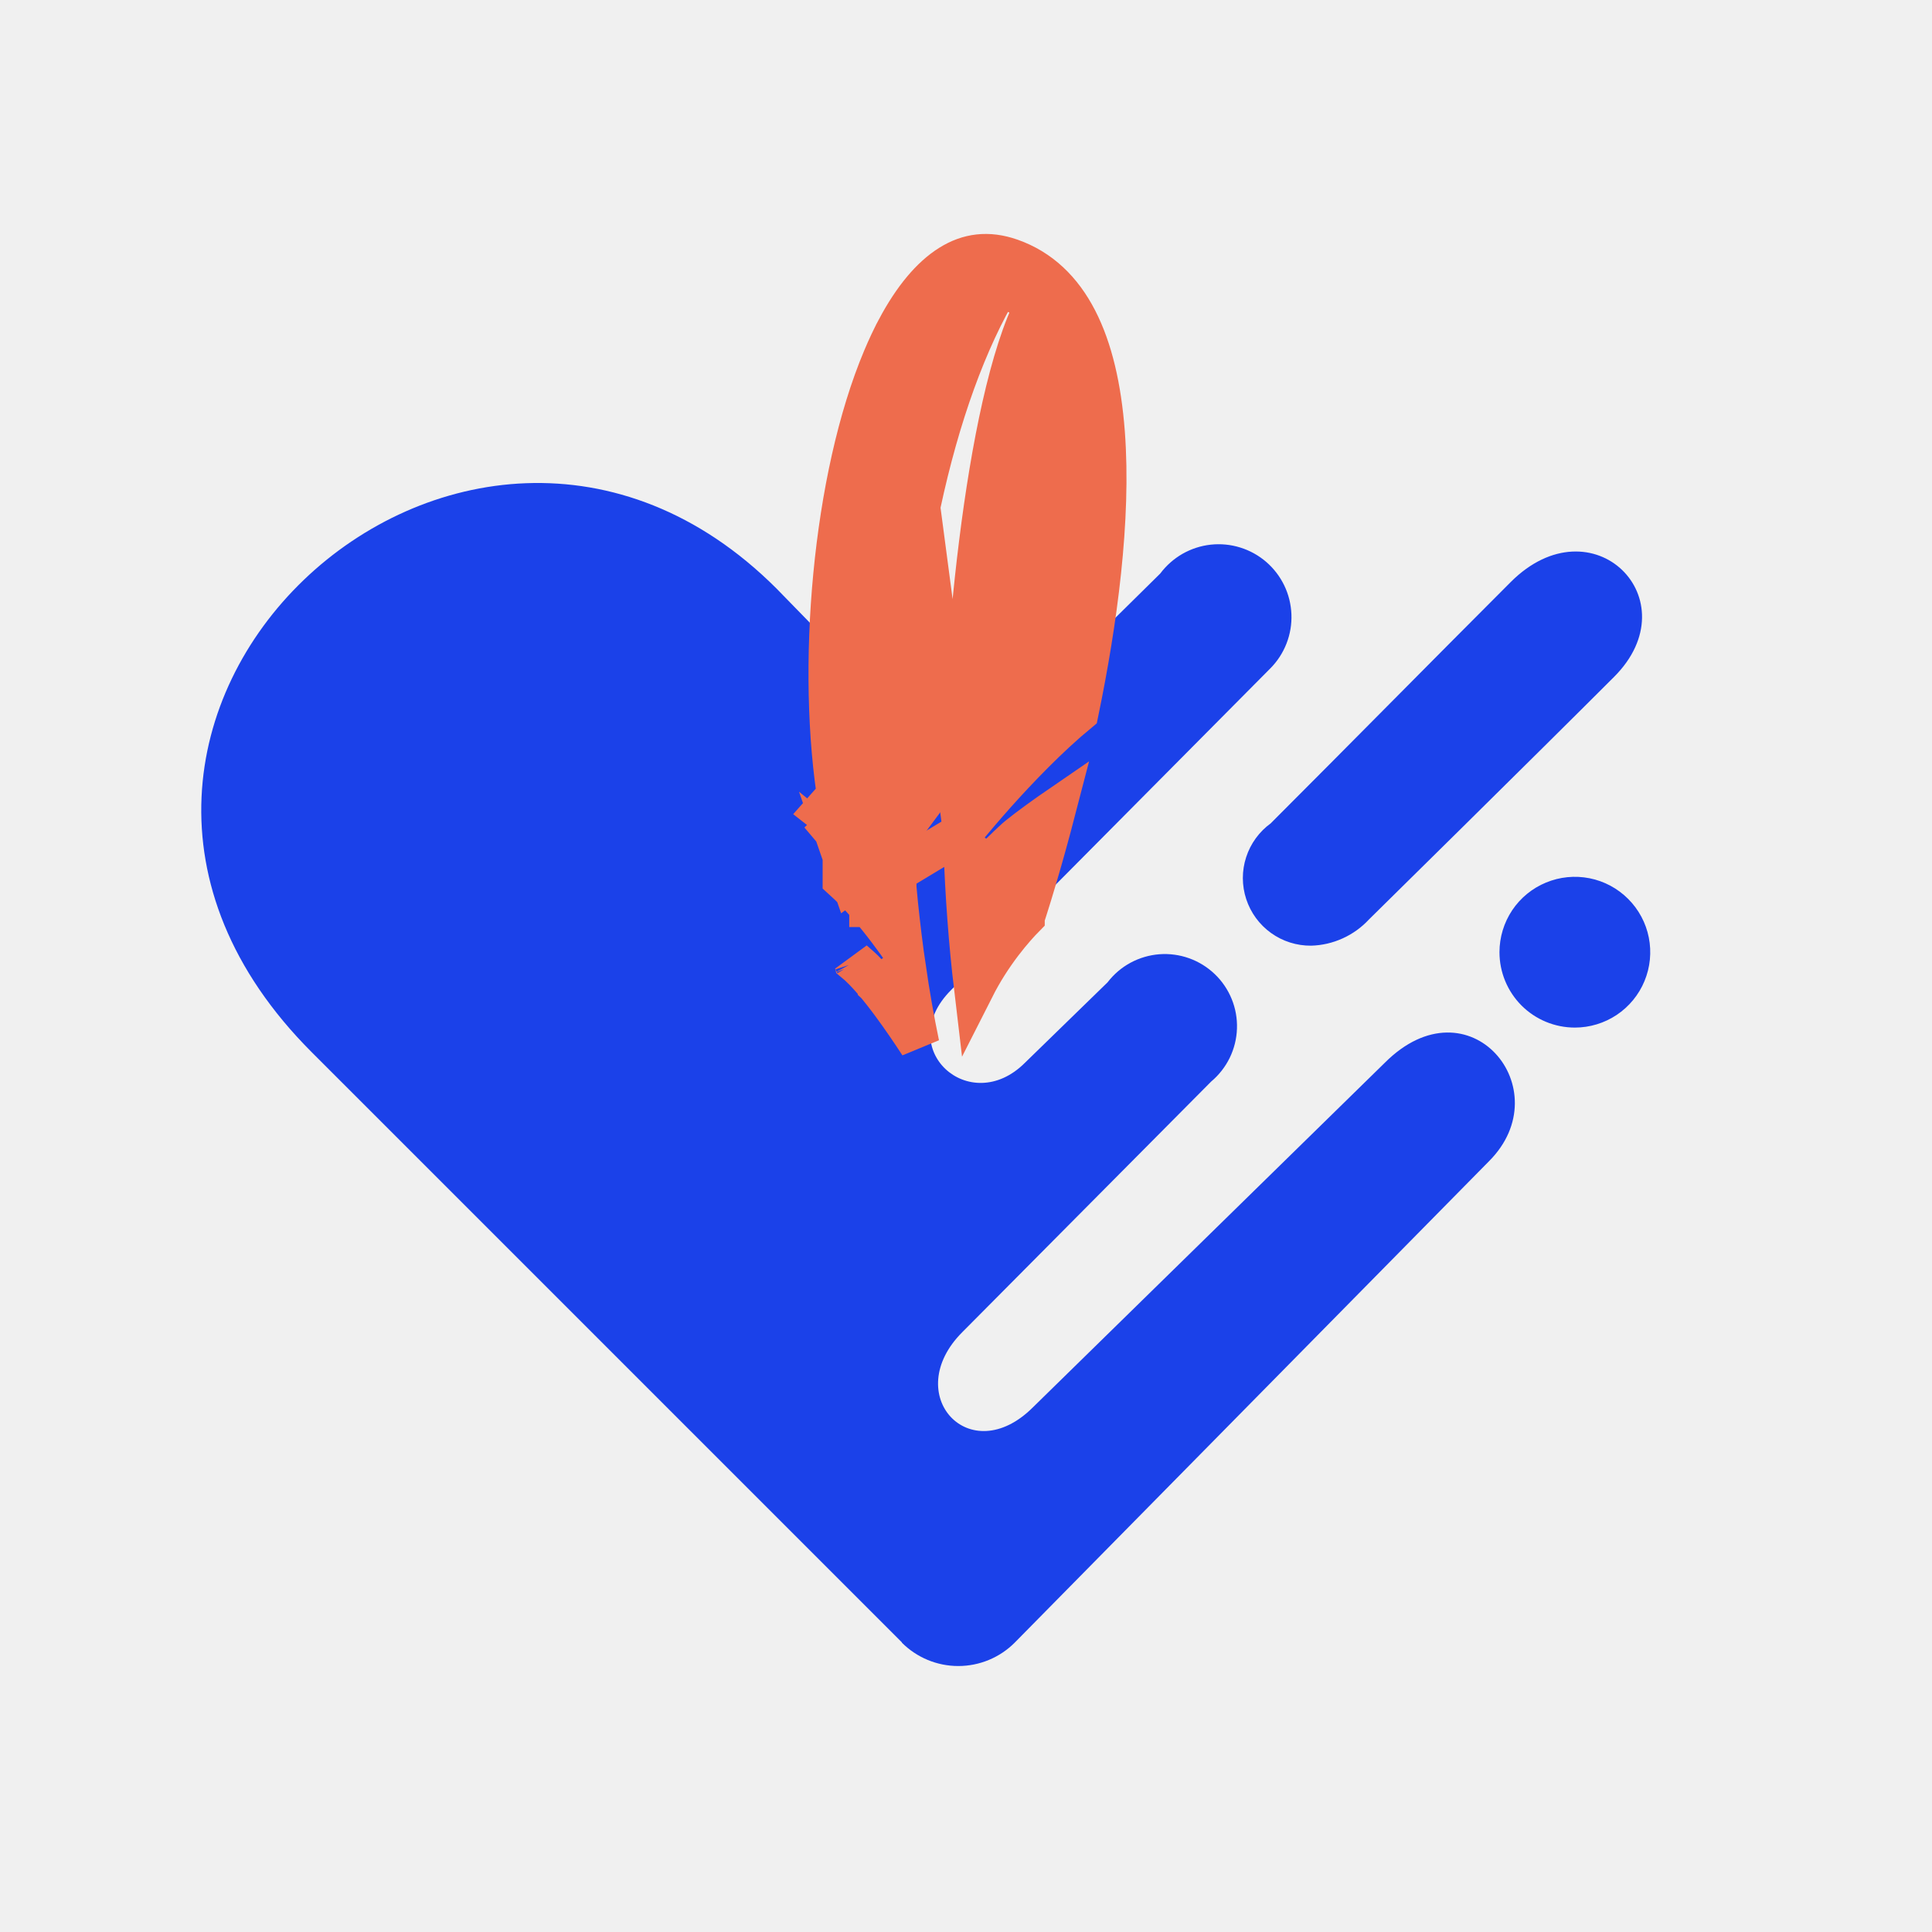
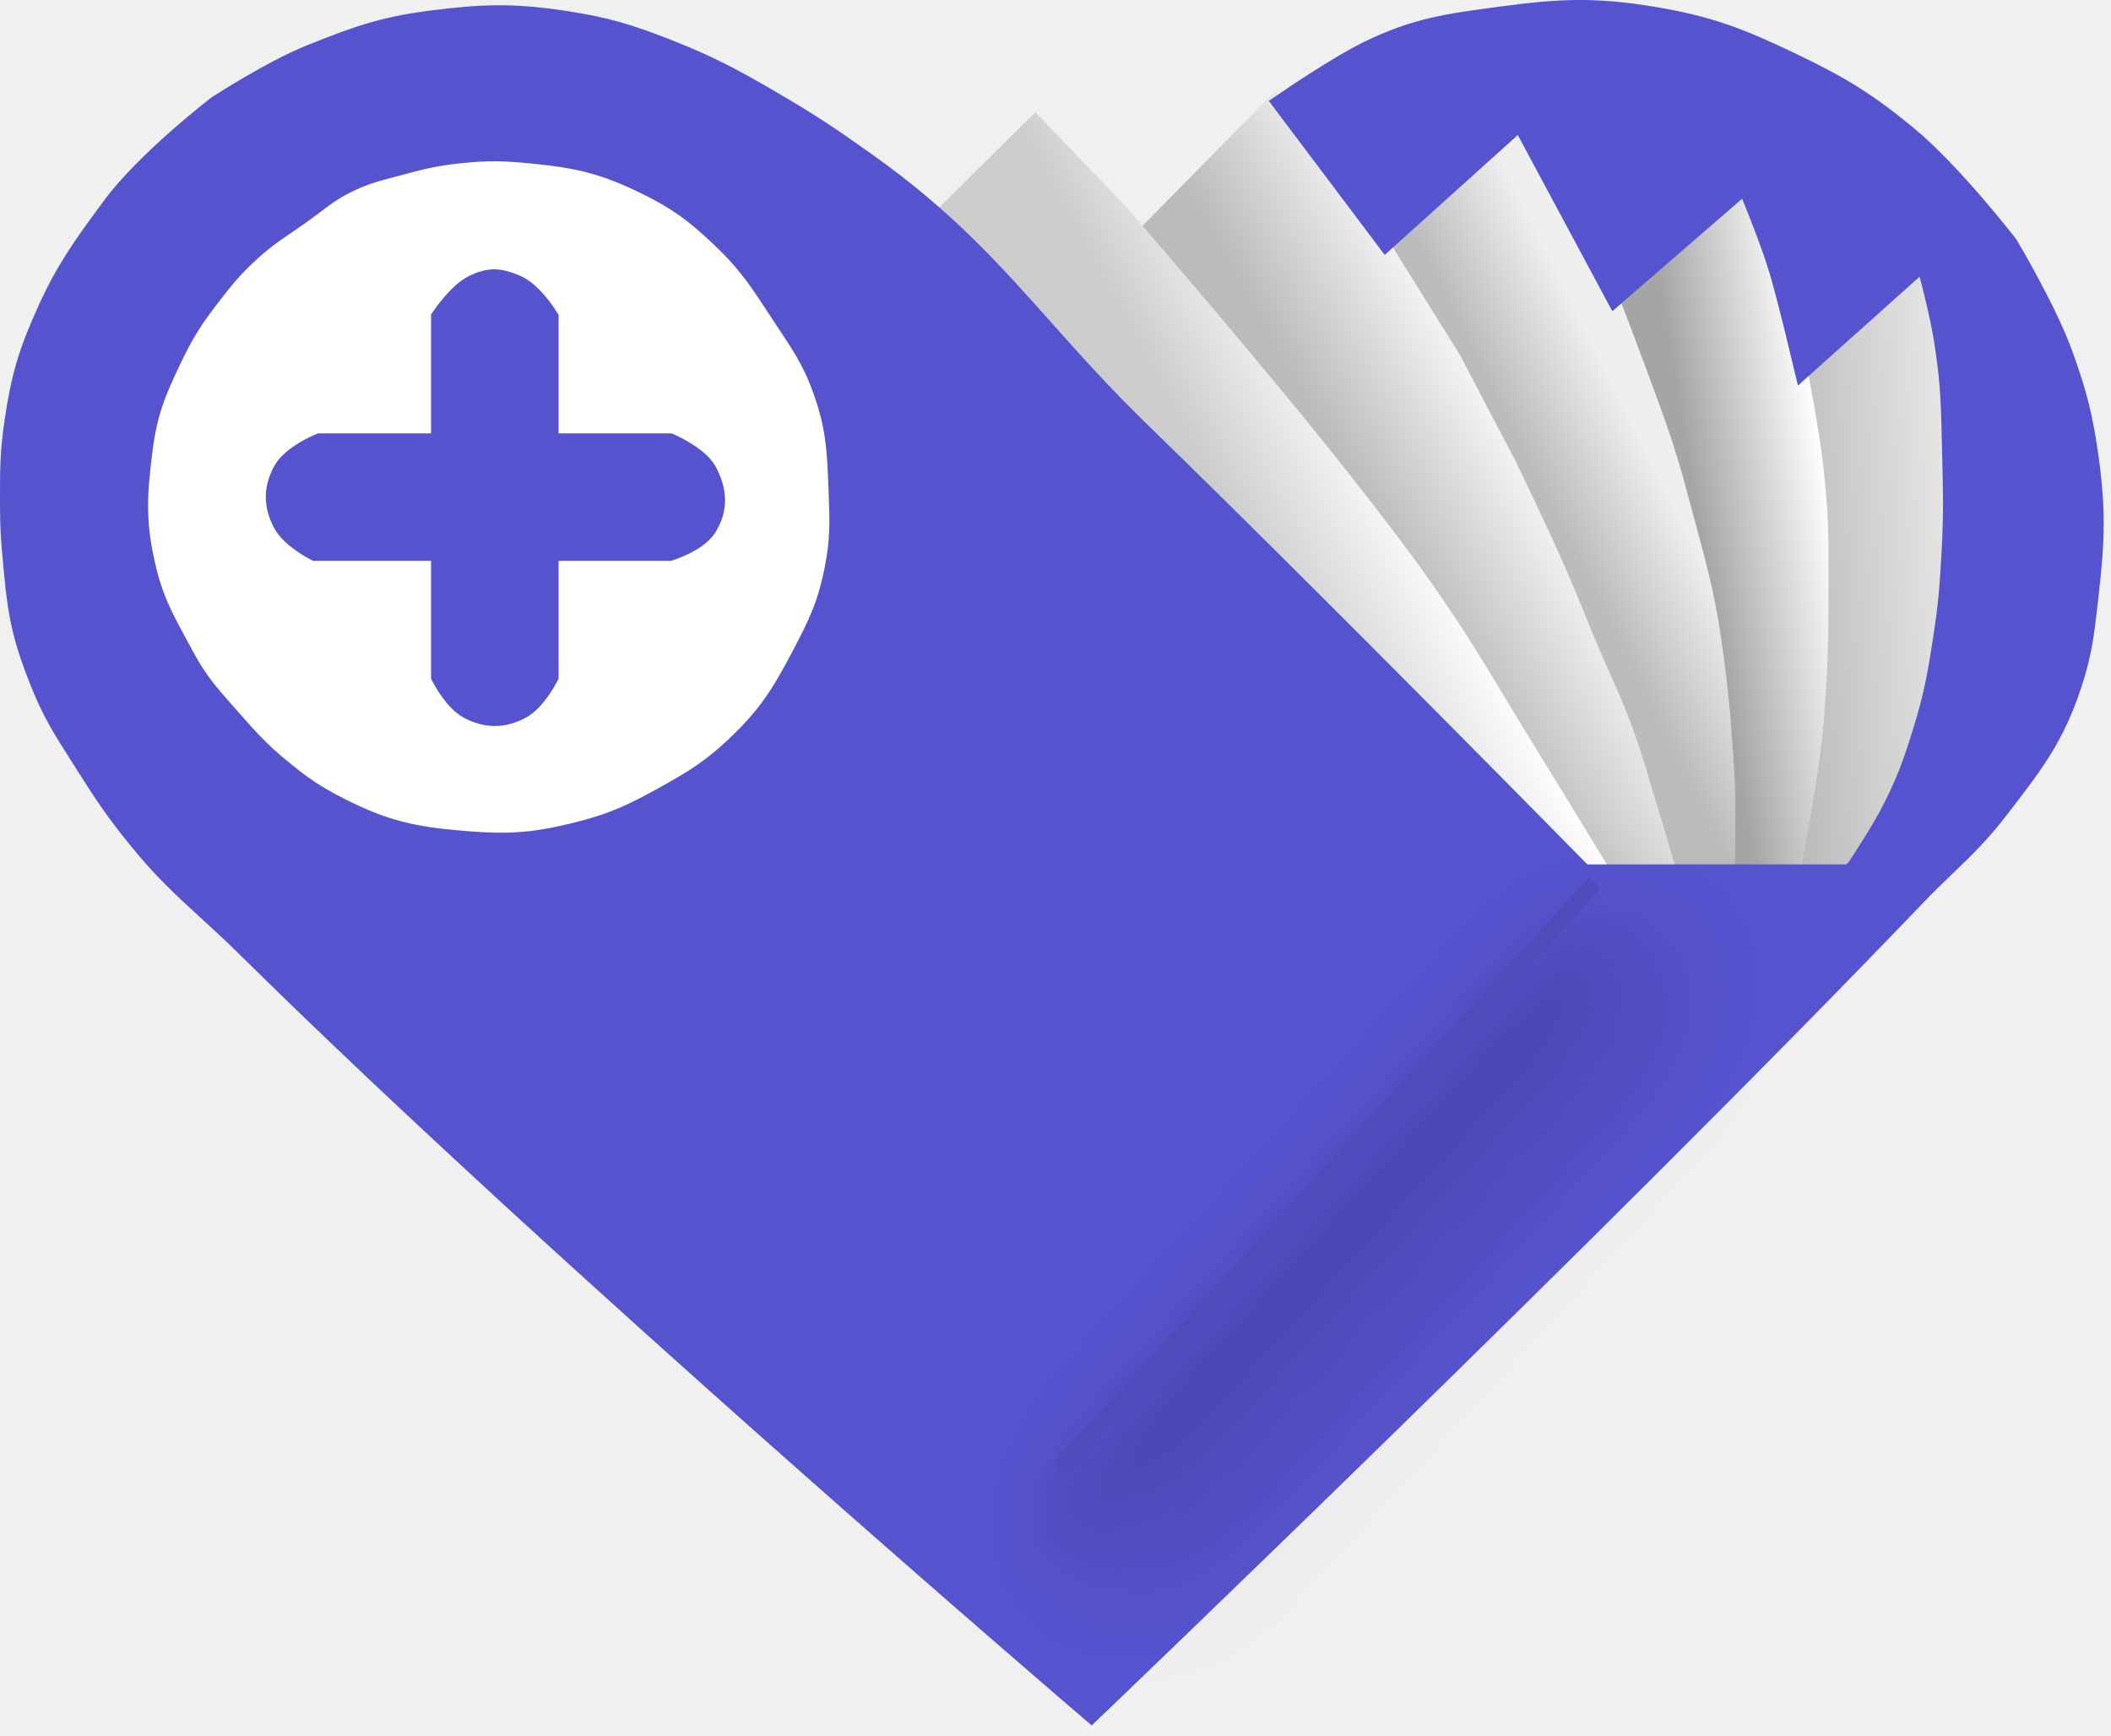
- <svg xmlns="http://www.w3.org/2000/svg" width="48" height="48" viewBox="0 0 48 48" fill="none">
-   <path d="M22.409 40.806L7.745 26.142C-0.438 17.96 11.545 6.88 19.292 14.622L22.134 17.537C22.321 17.809 22.572 18.032 22.865 18.186C23.157 18.34 23.483 18.42 23.814 18.42C24.144 18.42 24.47 18.34 24.763 18.186C25.055 18.032 25.306 17.809 25.494 17.537L28.826 14.249C28.975 14.05 29.163 13.884 29.378 13.76C29.594 13.637 29.832 13.559 30.079 13.532C30.326 13.505 30.576 13.529 30.813 13.603C31.05 13.676 31.27 13.798 31.458 13.96C31.646 14.122 31.799 14.322 31.907 14.545C32.015 14.769 32.075 15.013 32.085 15.261C32.095 15.509 32.053 15.756 31.963 15.988C31.873 16.219 31.736 16.43 31.561 16.606L23.629 24.598C22.181 26.046 24.092 27.776 25.464 26.405L27.517 24.406C27.67 24.206 27.864 24.04 28.085 23.92C28.307 23.8 28.552 23.728 28.803 23.708C29.054 23.689 29.307 23.723 29.544 23.808C29.782 23.893 29.998 24.027 30.18 24.201C30.362 24.375 30.506 24.586 30.601 24.82C30.696 25.053 30.741 25.304 30.732 25.556C30.724 25.808 30.662 26.055 30.552 26.282C30.441 26.508 30.284 26.709 30.091 26.871L23.909 33.096C22.364 34.641 24.091 36.538 25.666 34.961L34.404 26.405C36.496 24.312 38.779 27.065 36.993 28.851L25.21 40.811C24.839 41.183 24.334 41.392 23.808 41.392C23.282 41.392 22.778 41.183 22.406 40.811L22.409 40.806ZM37.254 23.657C37.254 23.287 37.364 22.924 37.569 22.616C37.775 22.308 38.068 22.068 38.41 21.927C38.752 21.785 39.129 21.748 39.492 21.82C39.856 21.892 40.189 22.071 40.451 22.333C40.713 22.595 40.892 22.928 40.964 23.292C41.036 23.655 40.999 24.032 40.857 24.374C40.716 24.716 40.475 25.009 40.167 25.215C39.859 25.42 39.497 25.53 39.127 25.53C38.63 25.53 38.154 25.333 37.802 24.982C37.451 24.63 37.254 24.154 37.254 23.657V23.657ZM31.576 20.45C33.484 18.542 35.505 16.49 37.532 14.462C39.559 12.434 42.024 14.895 40.101 16.817C38.179 18.74 34.014 22.841 34.014 22.841C33.829 23.041 33.607 23.201 33.36 23.313C33.112 23.426 32.845 23.488 32.574 23.495C32.217 23.498 31.869 23.388 31.579 23.18C31.289 22.972 31.073 22.677 30.962 22.338C30.851 21.999 30.85 21.634 30.961 21.295C31.071 20.956 31.287 20.66 31.576 20.452V20.45Z" fill="#1B41E9" />
-   <path d="M23.928 20.672C23.961 20.632 23.999 20.586 24.041 20.535C24.215 20.325 24.462 20.034 24.757 19.703C25.311 19.085 26.046 18.317 26.795 17.698C27.257 15.461 27.61 12.899 27.447 10.748C27.276 8.508 26.571 6.939 25.117 6.427C24.543 6.225 24.053 6.299 23.604 6.578C23.132 6.871 22.681 7.409 22.276 8.172L23.928 20.672ZM23.928 20.672C23.917 20.269 23.91 19.859 23.909 19.444M23.928 20.672L22.238 21.691M24.533 21.514L24.534 21.513L24.552 21.495C24.569 21.476 24.6 21.444 24.647 21.396C24.742 21.3 24.904 21.141 25.164 20.895L25.164 20.894C25.312 20.754 25.659 20.493 26.086 20.191C26.136 20.155 26.187 20.119 26.238 20.084C26.07 20.731 25.911 21.298 25.778 21.75C25.671 22.114 25.581 22.404 25.518 22.601C25.494 22.679 25.473 22.743 25.457 22.791C25.457 22.792 25.456 22.792 25.456 22.793C25.398 22.852 25.318 22.936 25.223 23.045C25.033 23.262 24.782 23.576 24.534 23.968C24.422 24.145 24.31 24.341 24.203 24.552C24.069 23.423 23.982 22.248 23.939 21.019L24.531 21.512C24.533 21.514 24.533 21.514 24.533 21.514ZM24.533 21.514L24.533 21.515L24.533 21.515L24.533 21.514L24.533 21.514ZM22.238 21.691C22.192 21.12 22.158 20.539 22.137 19.949L22.136 19.94L22.136 19.931C22.137 14.592 23.195 9.831 24.854 7.07L25.726 7.558C25.088 8.783 24.624 11.101 24.325 13.495C24.029 15.864 23.904 18.215 23.909 19.444M22.238 21.691C22.219 21.663 22.198 21.633 22.175 21.601M22.238 21.691L22.276 8.172C22.157 8.395 22.044 8.637 21.935 8.895C20.683 11.862 20.273 16.631 20.831 19.983M23.909 19.444L23.42 19.446L23.909 19.444ZM22.175 21.601C22.175 21.601 22.175 21.601 22.175 21.601L22.142 21.624M22.175 21.601C22.175 21.601 22.175 21.601 22.175 21.6L22.142 21.624M22.175 21.601C22.111 21.509 22.035 21.403 21.953 21.293L21.953 21.293C21.665 20.903 21.26 20.391 20.831 19.983M22.142 21.624C22.142 21.624 22.142 21.624 22.142 21.624M22.142 21.624C22.148 21.631 22.154 21.638 22.16 21.644M22.142 21.624L21.766 21.888M22.142 21.624C22.113 21.591 22.082 21.555 22.047 21.515L22.047 21.515L22.043 21.511C22.015 21.48 21.984 21.448 21.958 21.423L21.957 21.422C21.933 21.399 21.907 21.374 21.879 21.347C21.879 21.347 21.879 21.347 21.879 21.347C21.554 21.045 20.949 20.567 20.691 20.364L20.498 20.213M22.142 21.624L20.498 20.213M20.831 19.983C20.84 20.039 20.85 20.094 20.86 20.148L20.498 20.213M20.831 19.983C20.787 19.942 20.743 19.901 20.699 19.862L20.433 20.162L20.498 20.213M21.766 21.888C21.749 21.863 21.73 21.837 21.711 21.811C21.711 21.81 21.711 21.81 21.711 21.81C21.693 21.784 21.673 21.757 21.653 21.73C21.653 21.73 21.653 21.73 21.653 21.73C21.621 21.685 21.586 21.638 21.551 21.589C21.364 21.336 21.132 21.039 20.883 20.758C20.883 20.752 20.882 20.746 20.882 20.74L20.867 20.741C20.783 20.647 20.697 20.555 20.61 20.467C20.53 20.386 20.449 20.308 20.367 20.236L21.766 21.888ZM21.766 21.888C21.781 21.909 21.795 21.929 21.809 21.949L22.159 21.644C22.159 21.644 22.16 21.644 22.16 21.644M22.16 21.644C22.16 21.645 22.16 21.645 22.16 21.645L21.809 21.949L22.16 21.644ZM23.939 21.011C23.993 21.053 24.064 21.109 24.159 21.183L23.939 21.011C23.939 21.011 23.939 21.011 23.939 21.011ZM22.501 24.022C22.597 24.684 22.71 25.327 22.839 25.947C22.629 25.625 22.395 25.282 22.161 24.964C21.858 24.553 21.523 24.142 21.217 23.89C21.215 23.883 21.212 23.876 21.209 23.869C21.352 23.991 21.462 24.091 21.511 24.147C21.64 24.292 21.718 24.384 21.763 24.438C21.785 24.465 21.799 24.483 21.806 24.492L21.813 24.5L21.812 24.499L21.811 24.498L21.811 24.498L21.811 24.497L21.811 24.497C21.811 24.497 21.811 24.497 21.814 24.495L22.501 24.022ZM21.23 23.921C21.233 23.926 21.234 23.929 21.234 23.929C21.234 23.929 21.233 23.927 21.23 23.921ZM22.5 24.016L22.213 24.201C22.347 24.115 22.438 24.056 22.5 24.016C22.5 24.016 22.5 24.016 22.5 24.016ZM22.27 22.064C22.32 22.605 22.38 23.137 22.45 23.656C22.349 23.511 22.213 23.319 22.052 23.107C21.754 22.714 21.354 22.228 20.938 21.853C20.938 21.852 20.938 21.852 20.938 21.851C21.066 21.959 21.178 22.059 21.254 22.133C21.277 22.156 21.291 22.17 21.298 22.178C21.339 22.225 21.373 22.264 21.404 22.299L21.404 22.3C21.487 22.395 21.538 22.456 21.568 22.492C21.582 22.51 21.591 22.521 21.596 22.527L21.6 22.532L21.599 22.532L21.599 22.531L21.599 22.53L21.599 22.53L21.599 22.53C21.599 22.53 21.599 22.53 21.601 22.529L22.27 22.064ZM22.27 22.058L22 22.232L22.27 22.057C22.27 22.057 22.27 22.057 22.27 22.058ZM21.469 21.65C21.311 21.508 21.101 21.334 20.9 21.17L21.148 21.886L21.469 21.65ZM24.552 21.492C24.552 21.492 24.552 21.492 24.552 21.492L24.552 21.492Z" fill="#EE6C4D" stroke="#EE6C4D" />
+ <svg xmlns="http://www.w3.org/2000/svg" width="135" height="111" viewBox="0 0 135 111" fill="none">
+   <path d="M66.208 7.177L58.805 14.52L100.755 56.129H103.223L102.949 55.585C102.949 55.585 100.121 50.935 98.287 47.97C95.849 44.026 94.612 41.729 91.981 37.908C88.793 33.276 83.207 26.486 83.207 26.486C83.207 26.486 80.047 22.661 77.998 20.231C76.083 17.96 73.062 14.445 73.062 14.445L71.966 13.16L66.208 7.177Z" fill="url(#paint0_linear_229_731)" />
+   <path d="M77.998 20.231C80.047 22.661 83.207 26.486 83.207 26.486C83.207 26.486 88.793 33.276 91.981 37.908C94.612 41.729 95.849 44.026 98.287 47.97C100.121 50.935 102.949 55.585 102.949 55.585L103.223 56.129H103.497H107.336C107.336 56.129 106.517 53.306 105.965 51.505C105.344 49.481 105.054 48.325 104.319 46.338C103.56 44.282 102.974 43.193 102.126 41.171C101.37 39.368 100.986 38.341 100.207 36.548C98.993 33.755 96.916 29.477 96.916 29.477L93.352 22.678C93.352 22.678 91.17 19.203 89.788 16.967C89.329 16.224 88.615 15.063 88.615 15.063C88.615 15.063 87.541 13.209 86.772 12.072C84.991 9.442 81.562 5.817 81.562 5.817L73.062 14.445C73.062 14.445 76.083 17.96 77.998 20.231Z" fill="url(#paint1_linear_229_731)" />
+   <path d="M89.788 16.967C91.17 19.203 93.352 22.678 93.352 22.678L96.916 29.477C96.916 29.477 98.993 33.755 100.207 36.548C100.986 38.341 101.37 39.368 102.126 41.171C102.974 43.193 103.56 44.282 104.319 46.338C105.054 48.325 105.344 49.481 105.965 51.505C106.517 53.306 107.336 56.129 107.336 56.129H110.9C110.9 56.129 111.06 51.98 110.9 49.33C110.706 46.121 110.54 44.081 110.077 40.899C109.582 37.495 109.042 35.795 108.158 32.468C107.494 29.968 107.118 28.648 106.239 26.214C105.199 23.335 103.497 18.871 103.497 18.871L103.362 18.599L101.303 14.445L99.384 10.712L97.191 6.905L88.615 15.063C88.615 15.063 89.329 16.224 89.788 16.967Z" fill="url(#paint2_linear_229_731)" />
+   <path d="M110.9 49.33C111.06 51.98 110.9 56.129 110.9 56.129H115.013C115.013 56.129 116.338 49.868 116.658 45.794C116.974 41.771 116.932 39.496 116.932 35.46C116.932 33.442 116.857 32.304 116.658 30.293C116.392 27.617 115.561 23.494 115.561 23.494L115.468 23.05C115.468 23.05 114.838 19.307 114.19 16.967C113.5 14.473 111.997 10.712 111.997 10.712L103.362 18.599L103.497 18.871C103.497 18.871 105.199 23.335 106.239 26.214C107.118 28.648 107.494 29.968 108.158 32.468C109.042 35.795 109.582 37.495 110.077 40.899C110.54 44.081 110.706 46.121 110.9 49.33Z" fill="url(#paint3_linear_229_731)" />
+   <path d="M116.658 45.794C116.338 49.868 115.013 56.129 115.013 56.129H119.4C119.4 56.129 121.225 52.883 122.142 50.69C123.217 48.114 123.697 46.606 124.335 43.891C125.022 40.965 125.166 39.268 125.432 36.276C125.677 33.523 125.71 31.968 125.706 29.205C125.702 26.548 125.765 25.043 125.432 22.406C125.063 19.492 123.787 15.063 123.787 15.063H123.625L115.561 22.95L115.468 23.05L115.561 23.494C115.561 23.494 116.392 27.617 116.658 30.293C116.857 32.304 116.932 33.442 116.932 35.46C116.932 39.496 116.974 41.771 116.658 45.794Z" fill="url(#paint4_linear_229_731)" />
+   <path d="M28.566 20.42V28.716H20.537C20.537 28.716 18.886 29.398 18.396 30.321C17.858 31.337 17.874 32.241 18.396 33.265C18.834 34.123 20.27 34.871 20.27 34.871H28.03H28.566V43.167C28.566 43.167 29.313 44.602 30.171 45.04C31.195 45.562 32.091 45.562 33.115 45.04C33.973 44.602 34.721 43.167 34.721 43.167V34.871H42.749C42.749 34.871 44.356 34.362 44.89 33.533C45.569 32.478 45.482 31.427 44.89 30.321C44.435 29.472 42.749 28.716 42.749 28.716L34.721 28.716V20.42C34.721 20.42 33.802 18.944 32.847 18.546C31.883 18.144 31.38 18.092 30.439 18.546C29.571 18.965 28.566 20.42 28.566 20.42Z" fill="#5653CF" />
+   <path fill-rule="evenodd" clip-rule="evenodd" d="M72.722 27.913C83.959 38.83 101.089 56.28 101.089 56.28H118.484L119.019 55.745C119.019 55.745 120.616 53.369 121.428 51.73C122.324 49.922 122.704 48.842 123.301 46.913C124.028 44.564 124.268 43.19 124.639 40.758C124.971 38.579 125.057 37.34 125.174 35.138C125.298 32.816 125.26 31.33 125.208 29.3C125.197 28.867 125.185 28.409 125.174 27.913C125.119 25.403 125.054 24.018 124.639 21.49C124.274 19.264 123.301 15.87 123.301 15.87L115.564 22.793C115.564 22.793 114.818 19.652 114.251 17.629C113.507 14.972 111.794 11.053 111.794 11.053L103.399 18.329L97.342 7.039L88.695 14.828L82.569 6.689C82.569 6.689 85.803 4.48 87.708 3.56C90.652 2.138 92.598 1.877 95.778 1.449L96.004 1.419C99.733 0.917 101.926 0.806 105.638 1.419C109.225 2.011 111.192 2.791 114.47 4.363C117.477 5.804 119.117 6.798 121.695 8.912C124.555 11.257 128.118 15.87 128.118 15.87C128.118 15.87 130.568 19.97 131.597 22.828C132.473 25.261 132.842 26.691 133.203 29.251C133.684 32.666 133.596 34.656 133.203 38.082C133.185 38.235 133.168 38.383 133.152 38.528C132.93 40.482 132.788 41.728 132.132 43.702C131.059 46.933 129.801 48.572 127.779 51.208C127.714 51.292 127.649 51.377 127.583 51.463C126.373 53.041 125.349 54.026 124.195 55.134C123.591 55.715 122.951 56.33 122.231 57.083C102.295 77.897 69.778 109 69.778 109C69.778 109 36.144 80.213 15.988 60.294C15.071 59.389 14.258 58.645 13.49 57.944C11.969 56.553 10.629 55.328 9.03 53.336C7.668 51.64 6.976 50.628 5.818 48.787C5.641 48.504 5.472 48.24 5.312 47.987C4.324 46.434 3.63 45.342 2.875 43.434C1.885 40.936 1.511 39.42 1.269 36.744C1.246 36.487 1.223 36.247 1.202 36.019C1.085 34.77 1.001 33.876 1.001 32.462C1.001 32.261 1.001 32.069 1.001 31.883C0.998 30.134 0.996 28.979 1.269 27.11C1.704 24.133 2.162 22.623 3.41 19.884C4.552 17.378 5.659 15.868 7.252 13.696C7.309 13.619 7.366 13.541 7.424 13.462C9.565 10.541 14.114 7.039 14.114 7.039C14.114 7.039 17.571 4.802 20.002 3.828C22.802 2.705 24.504 2.074 27.495 1.687C30.812 1.257 32.752 1.184 36.059 1.687C38.741 2.094 40.226 2.561 42.749 3.56C45.27 4.558 46.83 5.405 49.172 6.771C51.651 8.217 52.992 9.117 55.327 10.786C60.268 14.316 63.197 17.601 66.439 21.238C68.287 23.312 70.238 25.5 72.722 27.913ZM33.918 9.447C32.149 9.277 31.135 9.263 29.368 9.447C27.778 9.613 26.897 9.831 25.354 10.25C24.078 10.597 23.335 10.75 22.143 11.321C20.783 11.971 20.162 12.592 18.931 13.462C17.651 14.366 16.871 14.806 15.72 15.87C14.688 16.825 14.174 17.436 13.312 18.546C12.102 20.104 11.486 21.049 10.635 22.828C9.595 25.005 9.067 26.322 8.762 28.716C8.377 31.738 8.291 33.599 9.028 36.593C9.58 38.832 10.348 40.056 11.438 42.096C12.424 43.94 13.266 44.811 14.65 46.378C15.726 47.597 16.344 48.282 17.593 49.322C19.042 50.527 19.926 51.148 21.608 51.998C24.503 53.462 26.402 53.874 29.636 54.139C32.456 54.37 34.114 54.28 36.862 53.604C39.274 53.01 40.58 52.406 42.749 51.195C44.648 50.136 45.717 49.476 47.298 47.984C49.366 46.033 50.258 44.613 51.58 42.096C52.673 40.017 53.266 38.78 53.721 36.477C54.107 34.526 54.064 33.379 53.989 31.392C53.888 28.748 53.828 27.186 52.918 24.701C52.178 22.681 51.422 21.684 50.242 19.884C48.936 17.891 48.214 16.718 46.496 15.067C44.656 13.3 43.447 12.417 41.143 11.321C38.511 10.068 36.819 9.727 33.918 9.447ZM28.566 20.42V28.716H20.537C20.537 28.716 18.886 29.398 18.396 30.321C17.858 31.337 17.874 32.241 18.396 33.265C18.834 34.123 20.27 34.871 20.27 34.871H28.03H28.566V43.167C28.566 43.167 29.313 44.602 30.171 45.04C31.195 45.562 32.091 45.562 33.115 45.04C33.973 44.602 34.721 43.167 34.721 43.167V34.871H42.749C42.749 34.871 44.356 34.362 44.89 33.533C45.569 32.478 45.482 31.427 44.89 30.321C44.435 29.472 42.749 28.716 42.749 28.716L34.721 28.716V20.42C34.721 20.42 33.802 18.944 32.847 18.546C31.883 18.144 31.38 18.092 30.439 18.546C29.571 18.965 28.566 20.42 28.566 20.42Z" fill="#5653CF" />
+   <path fill-rule="evenodd" clip-rule="evenodd" d="M29.368 9.447C31.135 9.263 32.149 9.277 33.918 9.447C36.819 9.727 38.511 10.068 41.143 11.321C43.447 12.417 44.656 13.3 46.496 15.067C48.214 16.718 48.936 17.891 50.242 19.884C51.422 21.684 52.178 22.681 52.918 24.701C53.828 27.186 53.888 28.748 53.989 31.392C54.064 33.379 54.107 34.526 53.721 36.477C53.266 38.78 52.673 40.017 51.58 42.096C50.258 44.613 49.366 46.033 47.298 47.984C45.717 49.476 44.648 50.136 42.749 51.195C40.58 52.406 39.274 53.01 36.862 53.604C34.114 54.28 32.456 54.37 29.636 54.139C26.402 53.874 24.503 53.462 21.608 51.998C19.926 51.148 19.042 50.527 17.593 49.322C16.344 48.282 15.726 47.597 14.65 46.378C13.266 44.811 12.424 43.94 11.438 42.096C10.348 40.056 9.58 38.832 9.028 36.593C8.291 33.599 8.377 31.738 8.762 28.716C9.067 26.322 9.595 25.005 10.635 22.828C11.486 21.049 12.102 20.104 13.312 18.546C14.174 17.436 14.688 16.825 15.72 15.87C16.871 14.806 17.651 14.366 18.931 13.462C20.162 12.592 20.783 11.971 22.143 11.321C23.335 10.75 24.078 10.597 25.354 10.25C26.897 9.831 27.778 9.613 29.368 9.447ZM28.566 28.716V20.42C28.566 20.42 29.571 18.965 30.439 18.546C31.38 18.092 31.883 18.144 32.847 18.546C33.802 18.944 34.721 20.42 34.721 20.42V28.716L42.749 28.716C42.749 28.716 44.435 29.472 44.89 30.321C45.482 31.427 45.569 32.478 44.89 33.533C44.356 34.362 42.749 34.871 42.749 34.871H34.721V43.167C34.721 43.167 33.973 44.602 33.115 45.04C32.091 45.562 31.195 45.562 30.171 45.04C29.313 44.602 28.566 43.167 28.566 43.167V34.871H28.03H20.27C20.27 34.871 18.834 34.123 18.396 33.265C17.874 32.241 17.858 31.337 18.396 30.321C18.886 29.398 20.537 28.716 20.537 28.716H28.566Z" fill="white" />
+   <path d="M96.004 1.419C99.733 0.917 101.926 0.806 105.638 1.419C109.225 2.011 111.192 2.791 114.47 4.363C117.477 5.804 119.117 6.798 121.695 8.912C124.555 11.257 128.118 15.87 128.118 15.87C128.118 15.87 130.568 19.97 131.597 22.828C132.473 25.261 132.842 26.691 133.203 29.251C133.684 32.666 133.596 34.656 133.203 38.082C133.185 38.235 133.168 38.383 133.152 38.528C132.93 40.482 132.788 41.728 132.132 43.702C131.059 46.933 129.801 48.572 127.779 51.208C127.714 51.292 127.649 51.377 127.583 51.463C126.373 53.041 125.349 54.026 124.195 55.134C123.591 55.715 122.951 56.33 122.231 57.083C102.295 77.897 69.778 109 69.778 109C69.778 109 36.144 80.213 15.988 60.294C15.071 59.389 14.258 58.645 13.49 57.944C11.969 56.553 10.629 55.328 9.03 53.336C7.668 51.64 6.976 50.628 5.818 48.787C5.641 48.504 5.472 48.24 5.312 47.987C4.324 46.434 3.63 45.342 2.875 43.434C1.885 40.936 1.511 39.42 1.269 36.744C1.246 36.487 1.223 36.247 1.202 36.019C1.085 34.77 1.001 33.876 1.001 32.462C1.001 32.261 1.001 32.069 1.001 31.883C0.998 30.134 0.996 28.979 1.269 27.11C1.704 24.133 2.162 22.623 3.41 19.884C4.552 17.378 5.659 15.868 7.252 13.696C7.309 13.619 7.366 13.541 7.424 13.462C9.565 10.541 14.114 7.039 14.114 7.039C14.114 7.039 17.571 4.802 20.002 3.828C22.802 2.705 24.504 2.074 27.495 1.687C30.812 1.257 32.752 1.184 36.059 1.687C38.741 2.094 40.226 2.561 42.749 3.56C45.27 4.558 46.83 5.405 49.172 6.771C51.651 8.217 52.992 9.117 55.327 10.786C60.268 14.316 63.197 17.601 66.439 21.238C68.287 23.312 70.238 25.5 72.722 27.913C83.959 38.83 101.089 56.28 101.089 56.28H118.484L119.019 55.745C119.019 55.745 120.616 53.369 121.428 51.73C122.324 49.922 122.704 48.842 123.301 46.913C124.028 44.564 124.268 43.19 124.639 40.758C124.971 38.579 125.057 37.34 125.174 35.138C125.298 32.816 125.26 31.33 125.208 29.3C125.197 28.867 125.185 28.409 125.174 27.913C125.119 25.403 125.054 24.018 124.639 21.49C124.274 19.264 123.301 15.87 123.301 15.87L115.564 22.793C115.564 22.793 114.818 19.652 114.251 17.629C113.507 14.972 111.794 11.053 111.794 11.053L103.399 18.329L97.342 7.039L88.695 14.828L82.569 6.689C82.569 6.689 85.803 4.48 87.708 3.56C90.652 2.138 92.598 1.877 95.778 1.449M96.004 1.419L95.778 1.449M96.004 1.419C95.928 1.429 95.853 1.439 95.778 1.449M29.368 9.447C31.135 9.263 32.149 9.277 33.918 9.447C36.819 9.727 38.511 10.068 41.143 11.321C43.447 12.417 44.656 13.3 46.496 15.067C48.214 16.718 48.936 17.891 50.242 19.884C51.422 21.684 52.178 22.681 52.918 24.701C53.828 27.186 53.888 28.748 53.989 31.392C54.064 33.379 54.107 34.526 53.721 36.477C53.266 38.78 52.673 40.017 51.58 42.096C50.258 44.613 49.366 46.033 47.298 47.984C45.717 49.476 44.648 50.136 42.749 51.195C40.58 52.406 39.274 53.01 36.862 53.604C34.114 54.28 32.456 54.37 29.636 54.139C26.402 53.874 24.503 53.462 21.608 51.998C19.926 51.148 19.042 50.527 17.593 49.322C16.344 48.282 15.726 47.597 14.65 46.378C13.266 44.811 12.424 43.94 11.438 42.096C10.348 40.056 9.58 38.832 9.028 36.593C8.291 33.599 8.377 31.738 8.762 28.716C9.067 26.322 9.595 25.005 10.635 22.828C11.486 21.049 12.102 20.104 13.312 18.546C14.174 17.436 14.688 16.825 15.72 15.87C16.871 14.806 17.651 14.366 18.931 13.462C20.162 12.592 20.783 11.971 22.143 11.321C23.335 10.75 24.078 10.597 25.354 10.25C26.897 9.831 27.778 9.613 29.368 9.447ZM28.566 20.42V28.716H20.537C20.537 28.716 18.886 29.398 18.396 30.321C17.858 31.337 17.874 32.241 18.396 33.265C18.834 34.123 20.27 34.871 20.27 34.871H28.03H28.566V43.167C28.566 43.167 29.313 44.602 30.171 45.04C31.195 45.562 32.091 45.562 33.115 45.04C33.973 44.602 34.721 43.167 34.721 43.167V34.871H42.749C42.749 34.871 44.356 34.362 44.89 33.533C45.569 32.478 45.482 31.427 44.89 30.321C44.435 29.472 42.749 28.716 42.749 28.716L34.721 28.716V20.42C34.721 20.42 33.802 18.944 32.847 18.546C31.883 18.144 31.38 18.092 30.439 18.546C29.571 18.965 28.566 20.42 28.566 20.42Z" stroke="#5653CF" stroke-width="2" />
+   <g filter="url(#filter0_dd_229_731)">
+     <line x1="101.992" y1="56.466" x2="67.737" y2="93.932" stroke="black" stroke-opacity="0.1" shape-rendering="crispEdges" />
+   </g>
+   <defs>
+     <filter id="filter0_dd_229_731" x="61.368" y="52.129" width="52.993" height="56.141" filterUnits="userSpaceOnUse" color-interpolation-filters="sRGB">
+       <feFlood flood-opacity="0" result="BackgroundImageFix" />
+       <feColorMatrix in="SourceAlpha" type="matrix" values="0 0 0 0 0 0 0 0 0 0 0 0 0 0 0 0 0 0 127 0" result="hardAlpha" />
+       <feOffset dx="3" dy="5" />
+       <feGaussianBlur stdDeviation="4.5" />
+       <feComposite in2="hardAlpha" operator="out" />
+       <feColorMatrix type="matrix" values="0 0 0 0 0 0 0 0 0 0 0 0 0 0 0 0 0 0 1 0" />
+       <feBlend mode="normal" in2="BackgroundImageFix" result="effect1_dropShadow_229_731" />
+       <feColorMatrix in="SourceAlpha" type="matrix" values="0 0 0 0 0 0 0 0 0 0 0 0 0 0 0 0 0 0 127 0" result="hardAlpha" />
+       <feOffset dy="4" />
+       <feGaussianBlur stdDeviation="2" />
+       <feComposite in2="hardAlpha" operator="out" />
+       <feColorMatrix type="matrix" values="0 0 0 0 0 0 0 0 0 0 0 0 0 0 0 0 0 0 0.25 0" />
+       <feBlend mode="normal" in2="effect1_dropShadow_229_731" result="effect2_dropShadow_229_731" />
+       <feBlend mode="normal" in="SourceGraphic" in2="effect2_dropShadow_229_731" result="shape" />
+     </filter>
+     <linearGradient id="paint0_linear_229_731" x1="87.12" y1="26.206" x2="77.491" y2="31.456" gradientUnits="userSpaceOnUse">
+       <stop stop-color="white" />
+       <stop offset="0.976" stop-color="#CCCCCC" />
+     </linearGradient>
+     <linearGradient id="paint1_linear_229_731" x1="98.147" y1="26.906" x2="87.642" y2="32.824" gradientUnits="userSpaceOnUse">
+       <stop stop-color="white" />
+       <stop offset="1" stop-color="#BBBBBB" />
+     </linearGradient>
+     <linearGradient id="paint2_linear_229_731" x1="106.515" y1="30.837" x2="99.956" y2="34.143" gradientUnits="userSpaceOnUse">
+       <stop stop-color="#EFEFEF" />
+       <stop offset="1" stop-color="#BBBBBB" />
+     </linearGradient>
+     <linearGradient id="paint3_linear_229_731" x1="117.208" y1="32.74" x2="108.712" y2="34.122" gradientUnits="userSpaceOnUse">
+       <stop stop-color="white" />
+       <stop offset="1" stop-color="#A5A5A5" />
+     </linearGradient>
+     <linearGradient id="paint4_linear_229_731" x1="130.37" y1="28.933" x2="67.857" y2="32.803" gradientUnits="userSpaceOnUse">
+       <stop stop-color="#FEFEFE" />
+       <stop offset="1" />
+     </linearGradient>
+   </defs>
</svg>
